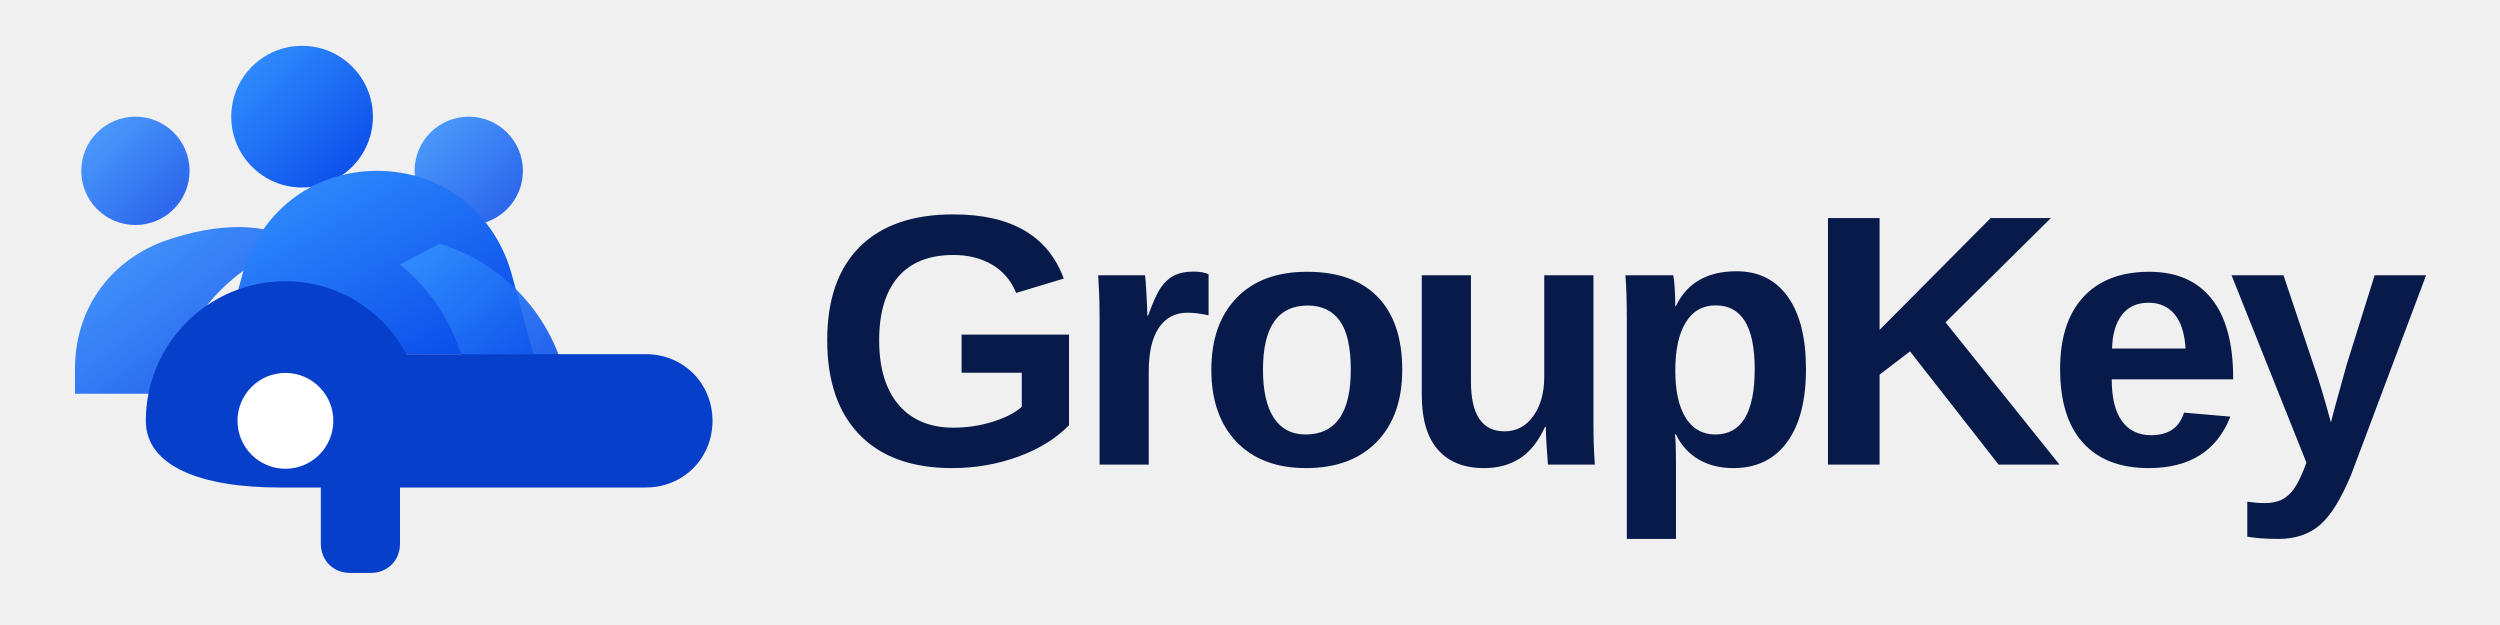
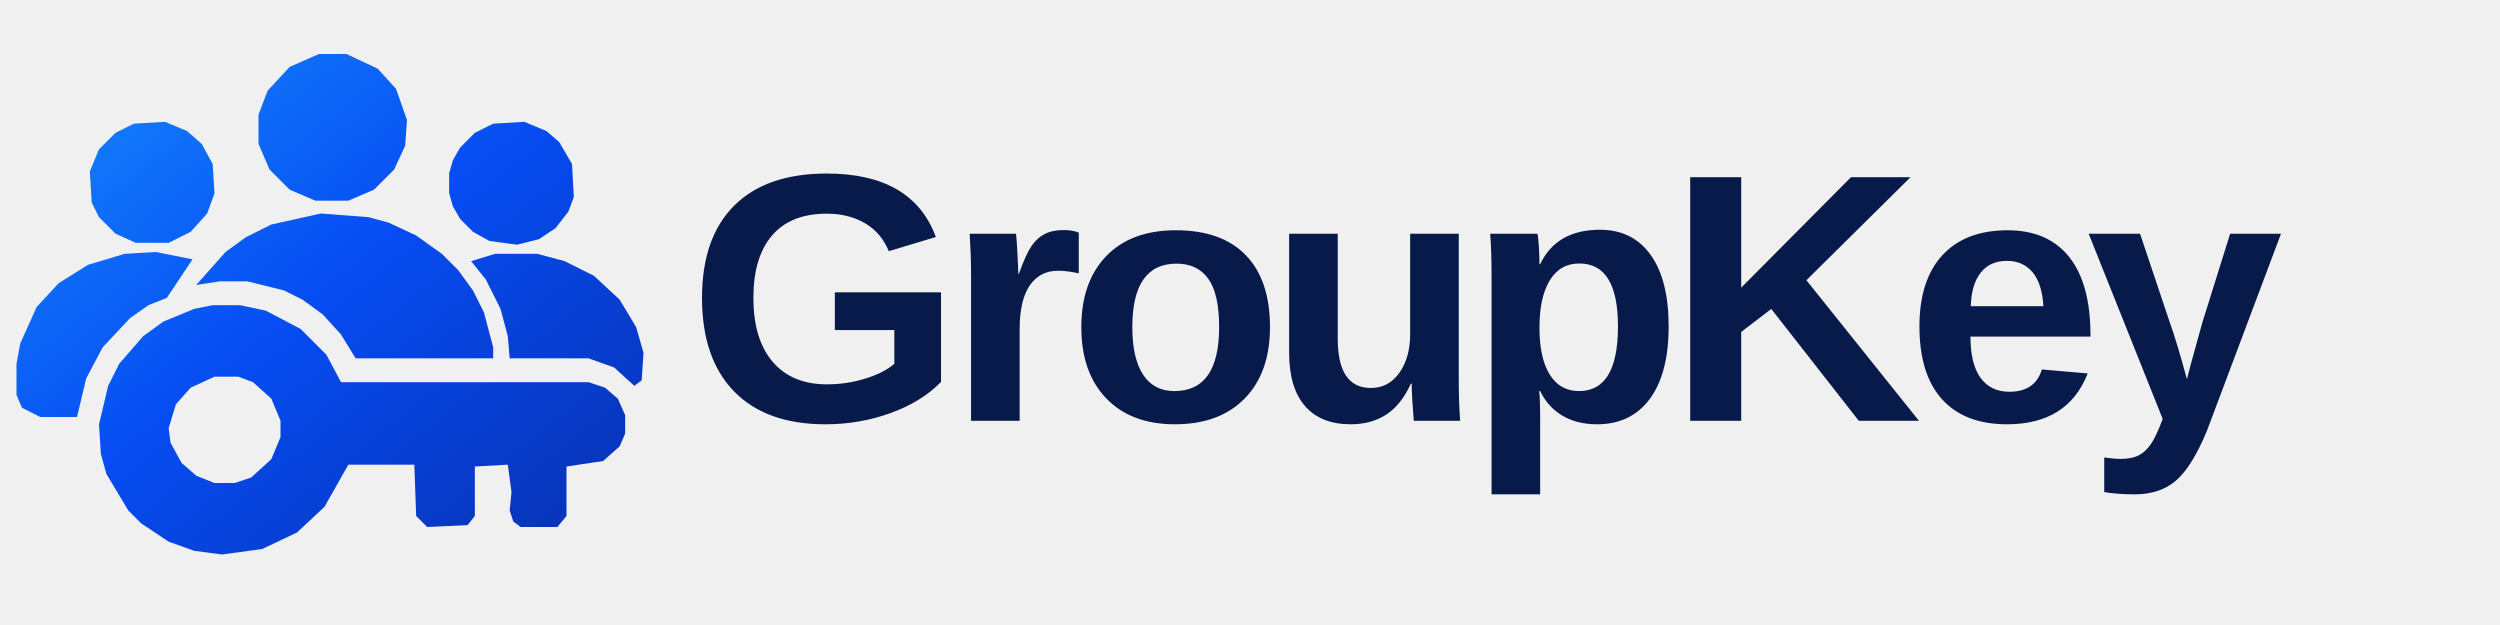
<svg xmlns="http://www.w3.org/2000/svg" viewBox="0 0 1200 300" role="img" aria-labelledby="title">
  <defs>
-     <linearGradient id="blue" x1="0" y1="0" x2="1" y2="1">
-       <stop stop-color="#3695ff" />
-       <stop offset="1" stop-color="#0645e8" />
+     <linearGradient id="ci" x1="0" y1="0" x2="1" y2="1">
+       <stop stop-color="#168cff" />
+       <stop offset=".48" stop-color="#064cf2" />
+       <stop offset="1" stop-color="#082fae" />
    </linearGradient>
  </defs>
-   <g fill="url(#blue)">
-     <circle cx="145" cy="56" r="34" />
-     <circle cx="65" cy="82" r="26" opacity=".86" />
-     <circle cx="225" cy="82" r="26" opacity=".86" />
-     <path d="M78 116c-26 10-42 33-42 61v12h45c5-34 29-62 62-72-13-10-37-11-65-1z" opacity=".9" />
-     <path d="M116 133c8-31 34-51 65-51s57 20 65 51l10 37H106z" />
-     <path d="M211 117c33 10 57 38 62 72h-46l-4-13c-5-20-16-37-31-49z" opacity=".9" />
-   </g>
-   <path d="M70 202c0-37 30-67 67-67 25 0 47 14 58 35h115c18 0 32 14 32 32s-14 32-32 32H192v27c0 8-6 14-14 14h-10c-8 0-14-6-14-14v-27h-20c-37 0-64-10-64-32z" fill="#063fc9" />
-   <circle cx="137" cy="202" r="23" fill="#fff" />
-   <text x="390" y="223" fill="#071a49" font-family="Arial, Helvetica, sans-serif" font-size="172" font-weight="800" letter-spacing="-8">GroupKey</text>
+   <path d="M54,211 L55,227 L58,238 L70,258 L77,265 L92,275 L106,280 L121,282 L143,279 L162,270 L177,256 L190,233 L226,233 L227,261 L233,267 L255,266 L259,261 L259,234 L277,233 L279,248 L278,258 L280,264 L284,267 L304,267 L309,261 L309,234 L329,231 L338,223 L341,216 L341,206 L337,197 L330,191 L321,188 L186,188 L178,173 L164,159 L145,149 L131,146 L116,146 L106,148 L89,155 L78,163 L65,178 L59,190Z M117,185 L130,185 L138,188 L148,197 L153,209 L153,218 L148,230 L137,240 L128,243 L117,243 L107,239 L99,232 L93,221 L92,213 L96,200 L104,191Z M257,122 L265,132 L273,148 L277,163 L278,175 L321,175 L335,180 L346,190 L350,187 L351,172 L347,158 L338,143 L324,130 L308,122 L293,118 L270,118Z M105,121 L85,117 L68,118 L48,124 L32,134 L20,147 L11,167 L9,178 L9,195 L12,202 L22,207 L42,207 L47,186 L56,169 L71,153 L81,146 L91,142Z M107,135 L120,133 L135,133 L155,138 L165,143 L176,151 L186,162 L194,175 L269,175 L269,169 L264,150 L258,138 L250,127 L241,118 L227,108 L212,101 L201,98 L175,96 L148,102 L134,109 L123,117Z M269,47 L259,52 L251,60 L247,67 L245,74 L245,85 L247,92 L251,99 L258,106 L267,111 L282,113 L294,110 L303,104 L310,95 L313,87 L312,69 L305,57 L298,51 L286,46Z M73,47 L63,52 L54,61 L49,73 L50,90 L54,98 L63,107 L74,112 L92,112 L104,106 L113,96 L117,85 L116,69 L110,58 L102,51 L90,46Z M174,9 L158,16 L146,29 L141,42 L141,58 L147,72 L158,83 L172,89 L190,89 L204,83 L215,72 L221,59 L222,45 L216,28 L206,17 L189,9Z" transform="translate(0 18) scale(.88)" fill="url(#ci)" fill-rule="evenodd" />
+   <text x="330" y="202" fill="#071a49" font-family="Arial, Helvetica, sans-serif" font-size="170" font-weight="800" letter-spacing="-8">GroupKey</text>
</svg>
